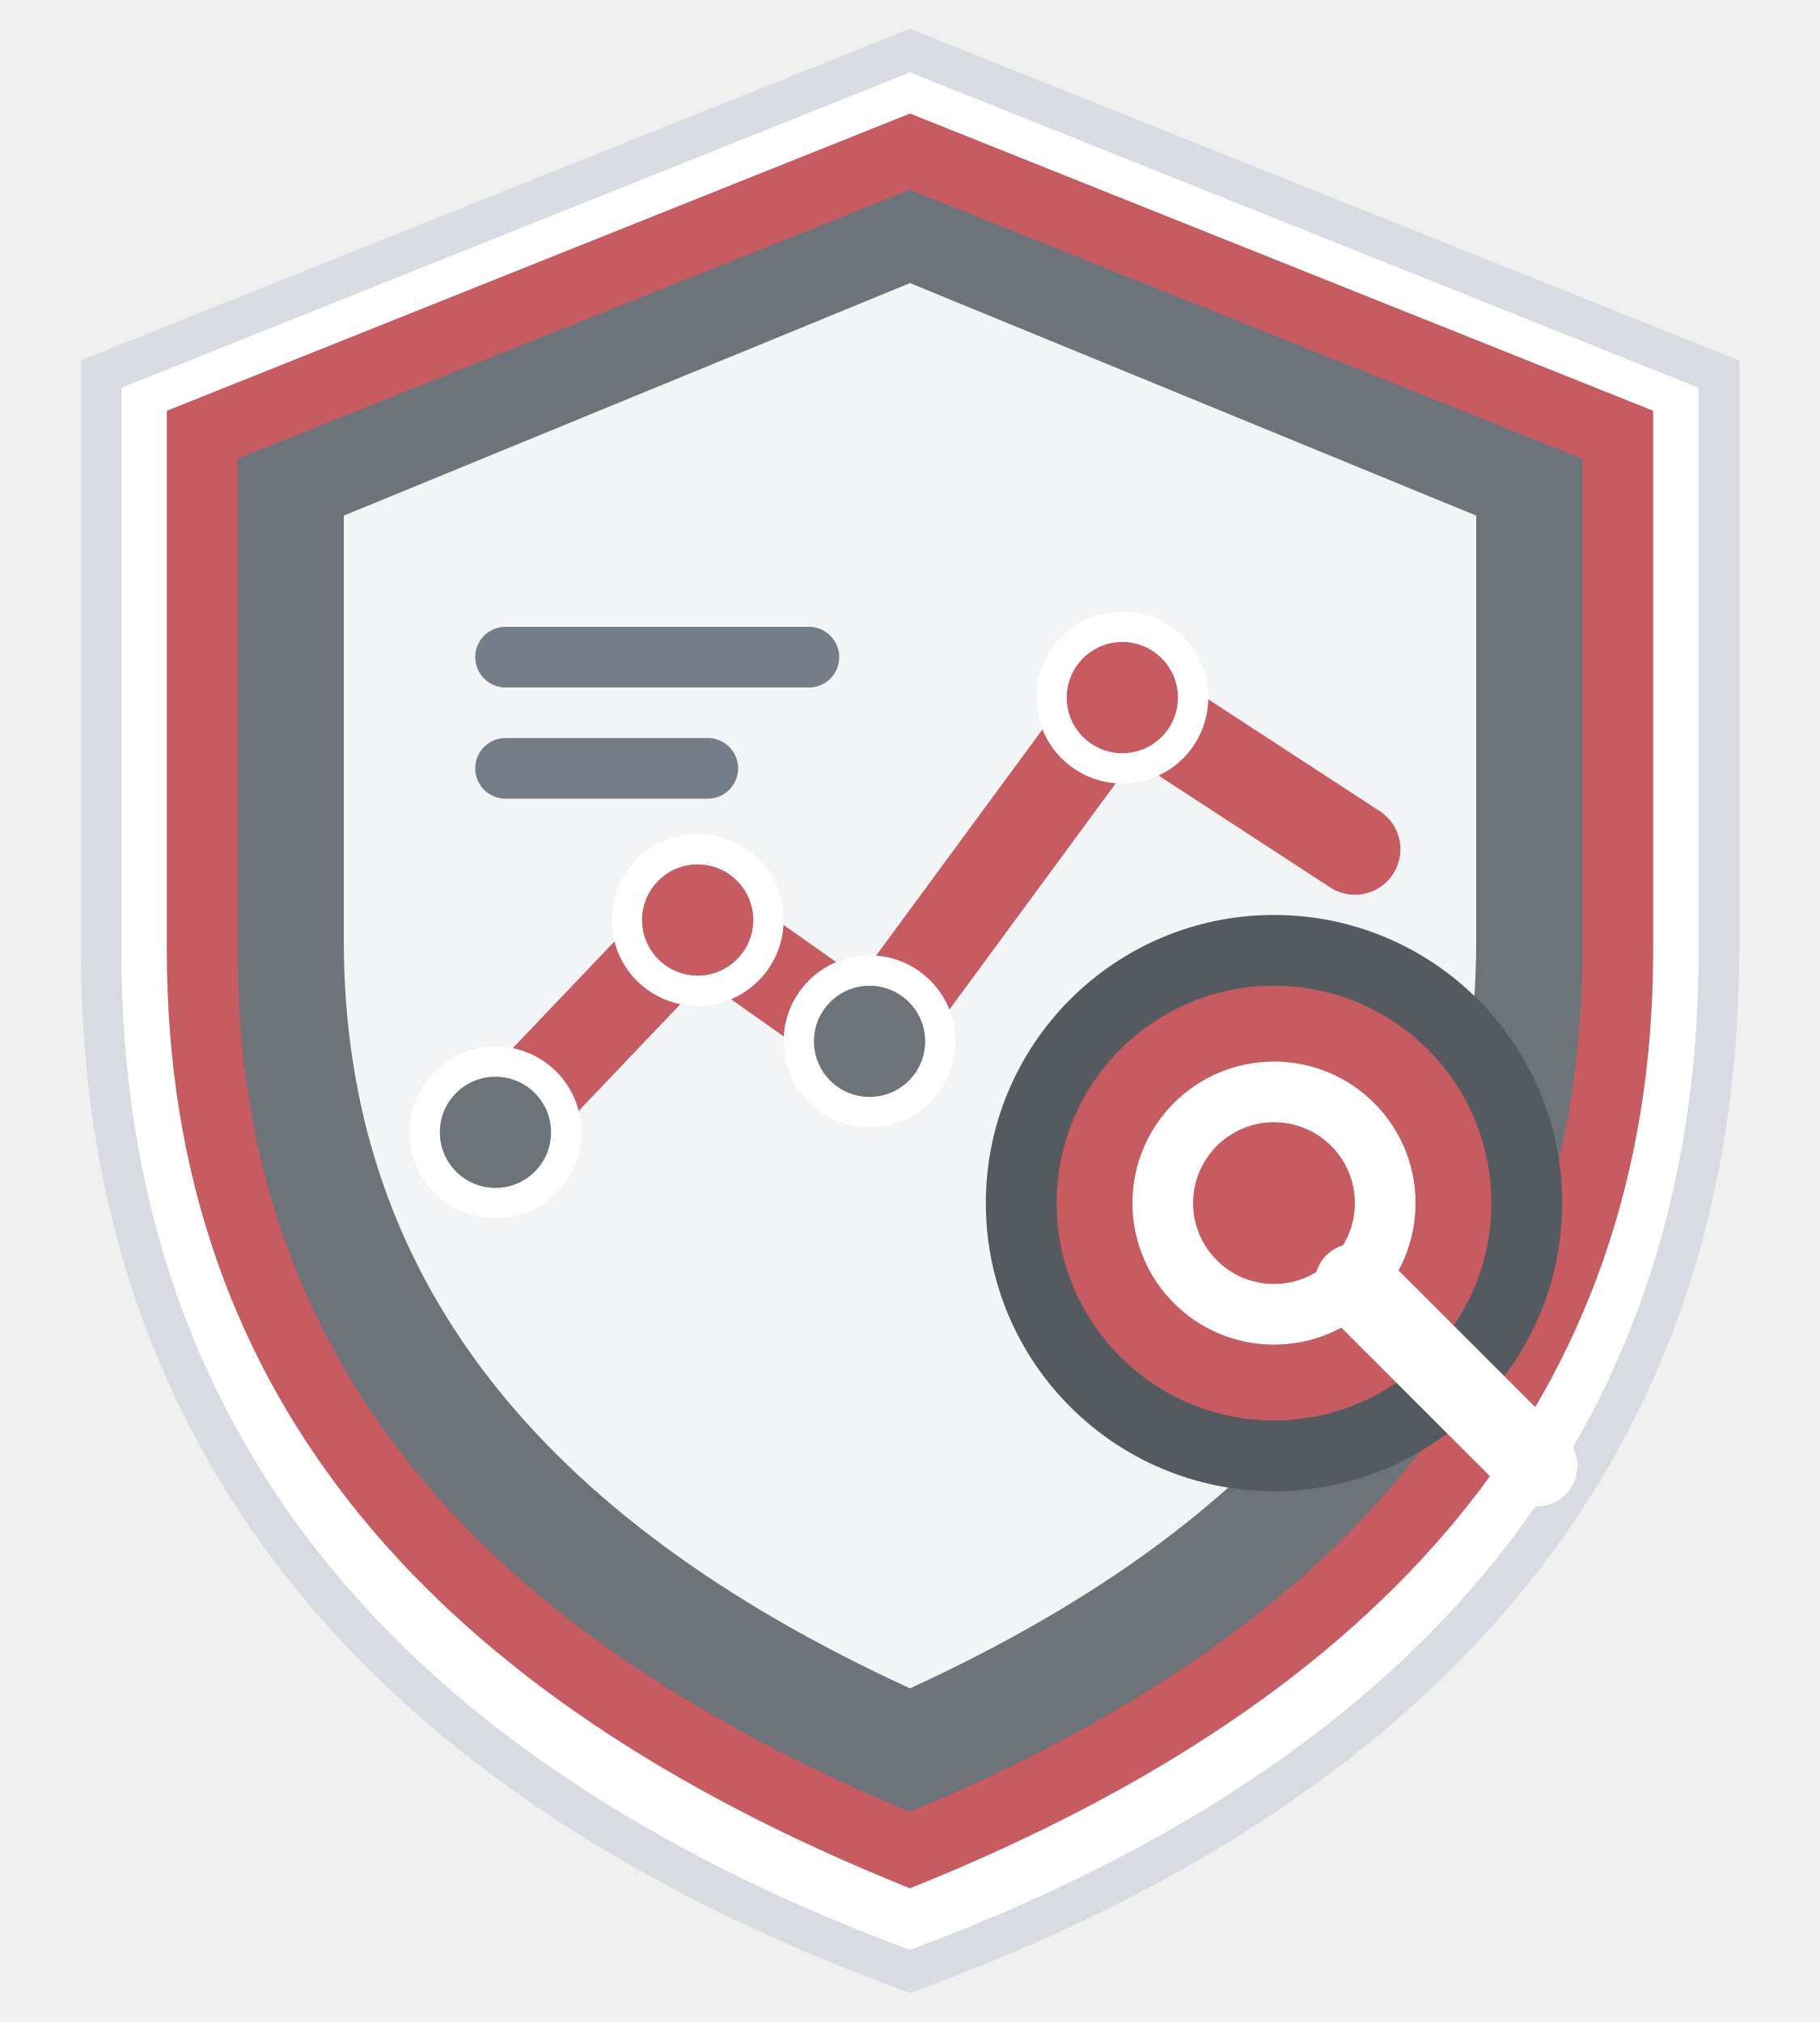
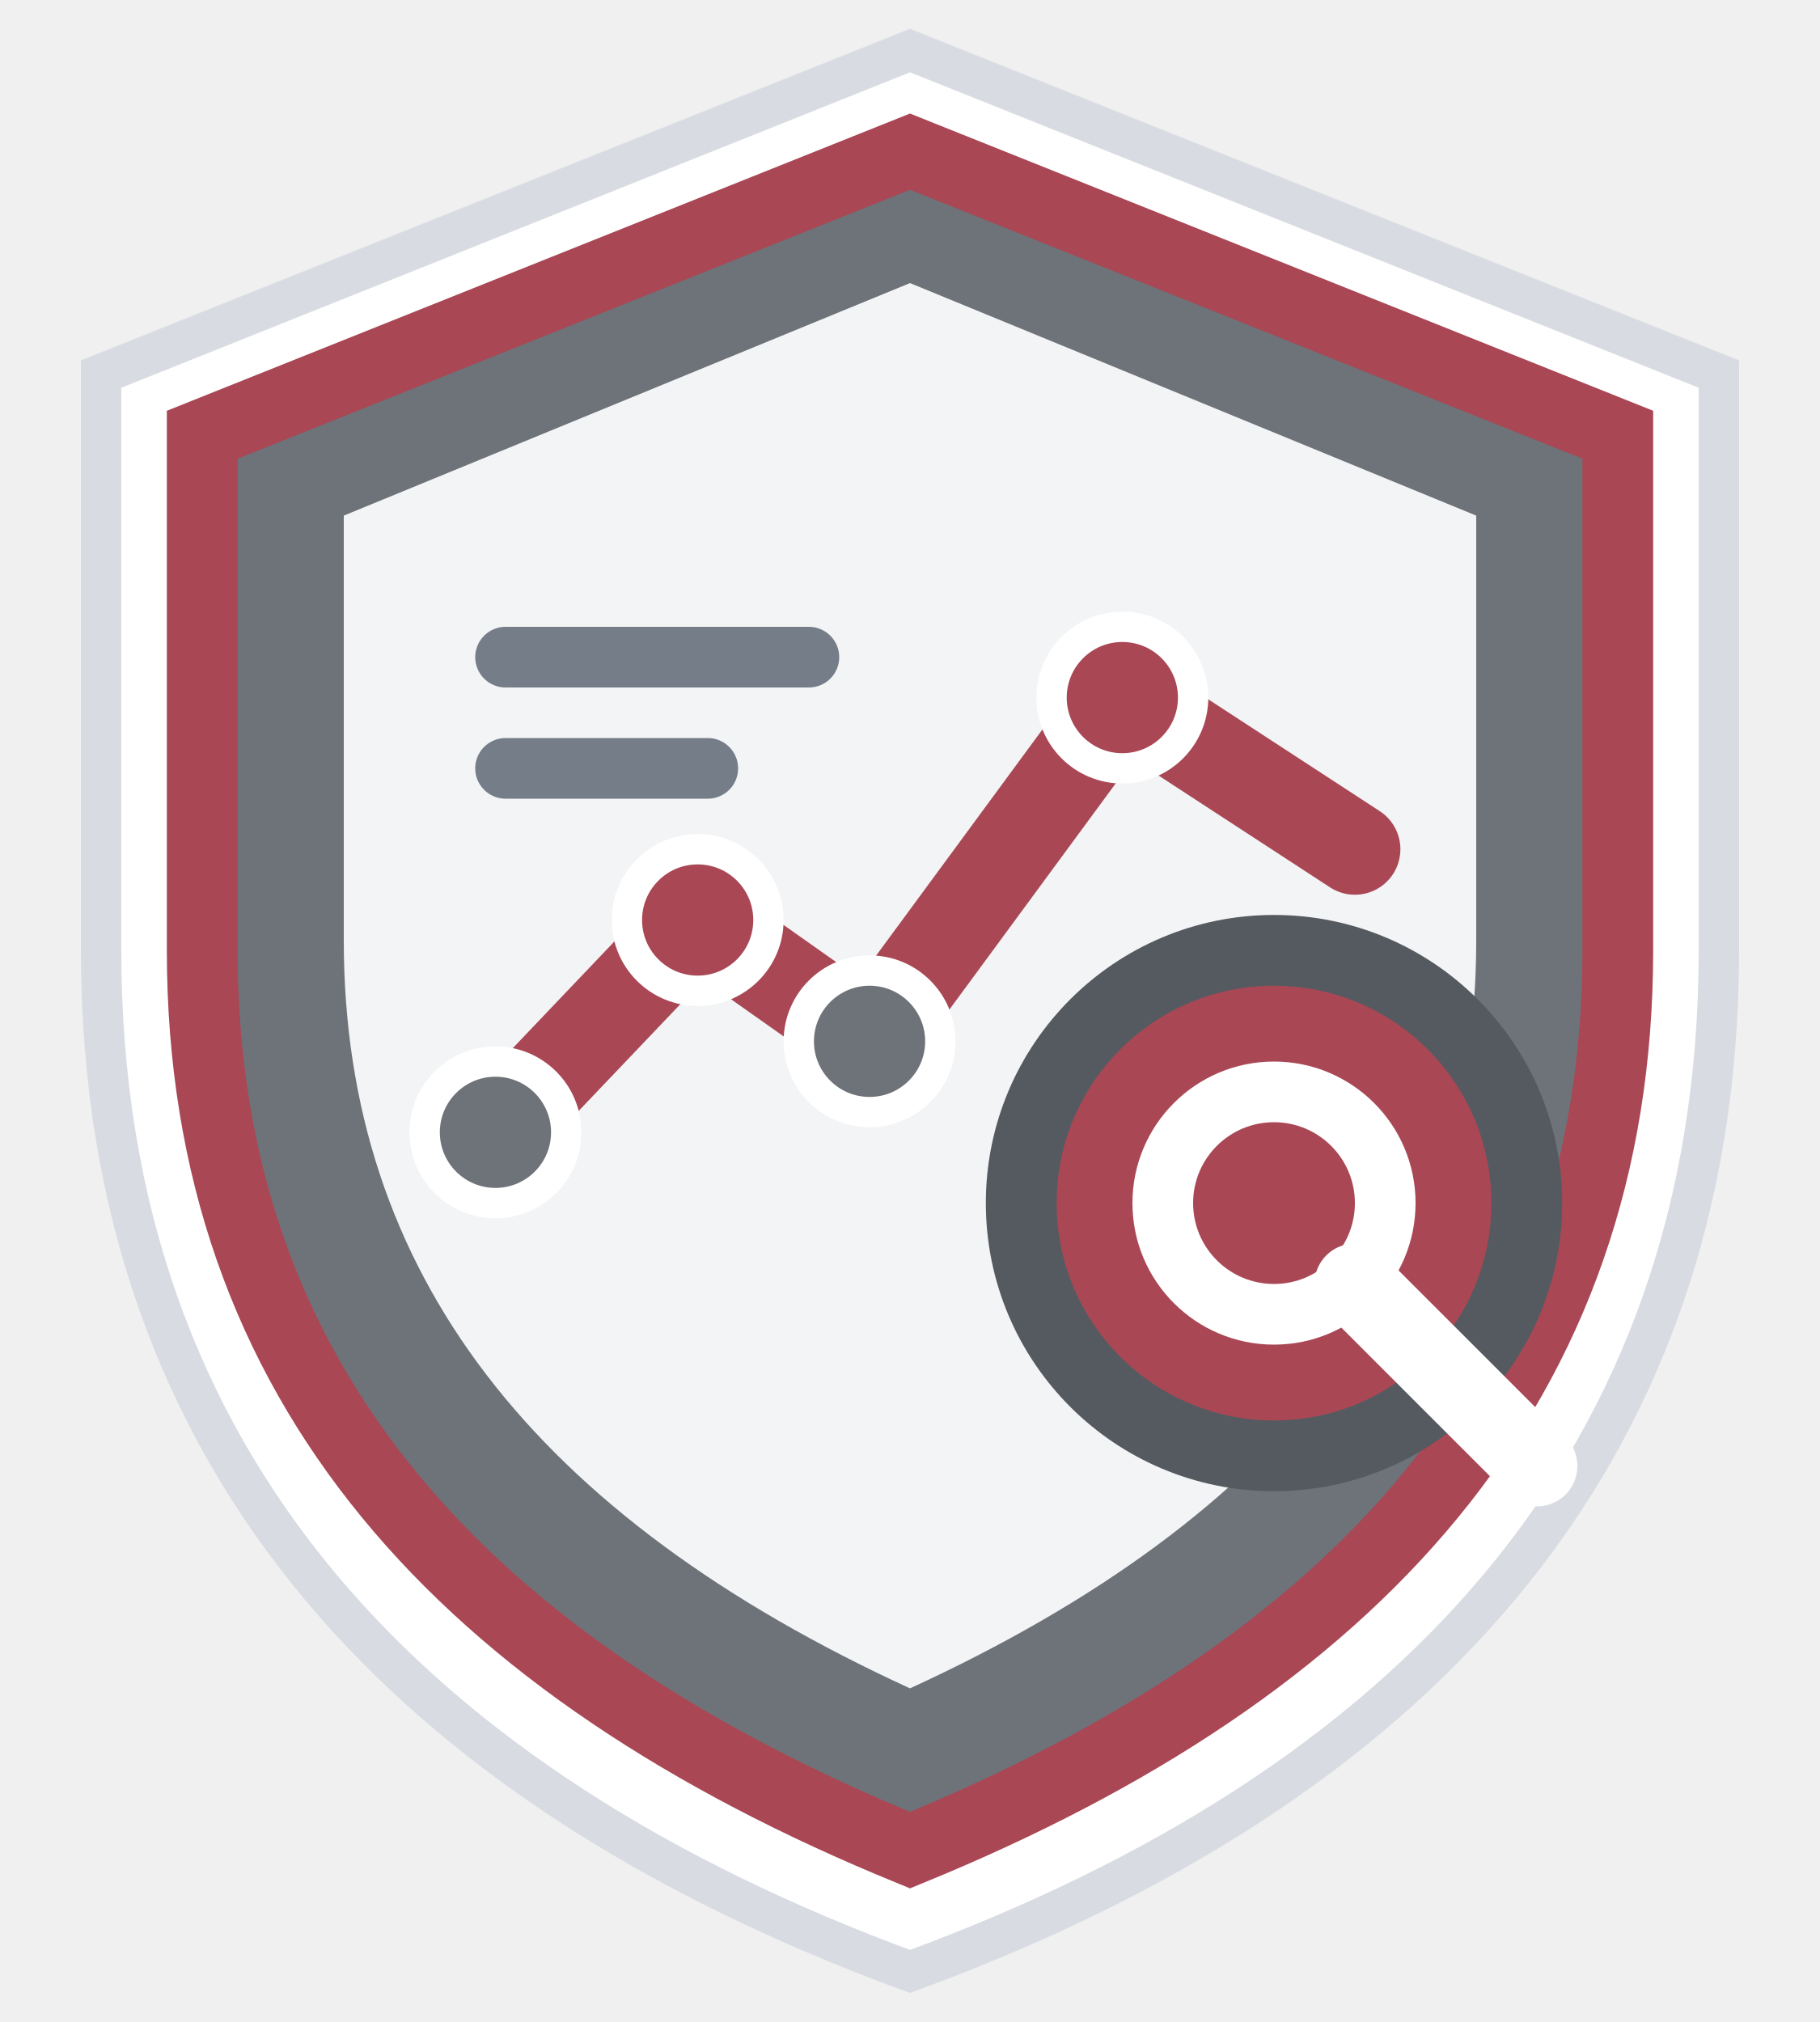
<svg xmlns="http://www.w3.org/2000/svg" viewBox="0 0 180 200" fill="none">
  <path d="M90 5 170 37v57c0 51-31 83-80 101C41 177 10 145 10 94V37L90 5Z" fill="#fff" stroke="#D8DCE2" stroke-width="4" />
-   <path d="M90 15 160 43v51c0 43-26 71-70 89-44-18-70-46-70-89V43l70-28Z" fill="#6E7379" stroke="#C65B62" stroke-width="7" />
+   <path d="M90 15 160 43v51c0 43-26 71-70 89-44-18-70-46-70-89V43l70-28Z" fill="#6E7379" stroke="#A94755" stroke-width="7" />
  <path d="M90 28 146 51v42c0 33-19 57-56 74-37-17-56-41-56-74V51l56-23Z" fill="#F3F4F5" />
-   <path d="M49 112 69 91l17 12 25-34 23 15" stroke="#C65B62" stroke-width="9" stroke-linecap="round" stroke-linejoin="round" />
+   <path d="M49 112 69 91l17 12 25-34 23 15" stroke="#A94755" stroke-width="9" stroke-linecap="round" stroke-linejoin="round" />
  <circle cx="49" cy="112" r="7" fill="#6E7379" stroke="#fff" stroke-width="3" />
-   <circle cx="69" cy="91" r="7" fill="#C65B62" stroke="#fff" stroke-width="3" />
+   <circle cx="69" cy="91" r="7" fill="#A94755" stroke="#fff" stroke-width="3" />
  <circle cx="86" cy="103" r="7" fill="#6E7379" stroke="#fff" stroke-width="3" />
-   <circle cx="111" cy="69" r="7" fill="#C65B62" stroke="#fff" stroke-width="3" />
-   <circle cx="126" cy="119" r="25" fill="#C65B62" stroke="#555A60" stroke-width="7" />
+   <circle cx="111" cy="69" r="7" fill="#A94755" stroke="#fff" stroke-width="3" />
+   <circle cx="126" cy="119" r="25" fill="#A94755" stroke="#555A60" stroke-width="7" />
  <circle cx="126" cy="119" r="11" stroke="#fff" stroke-width="6" />
  <path d="m134 127 18 18" stroke="#fff" stroke-width="8" stroke-linecap="round" />
  <path d="M50 65h30M50 76h20" stroke="#757D89" stroke-width="6" stroke-linecap="round" />
</svg>
